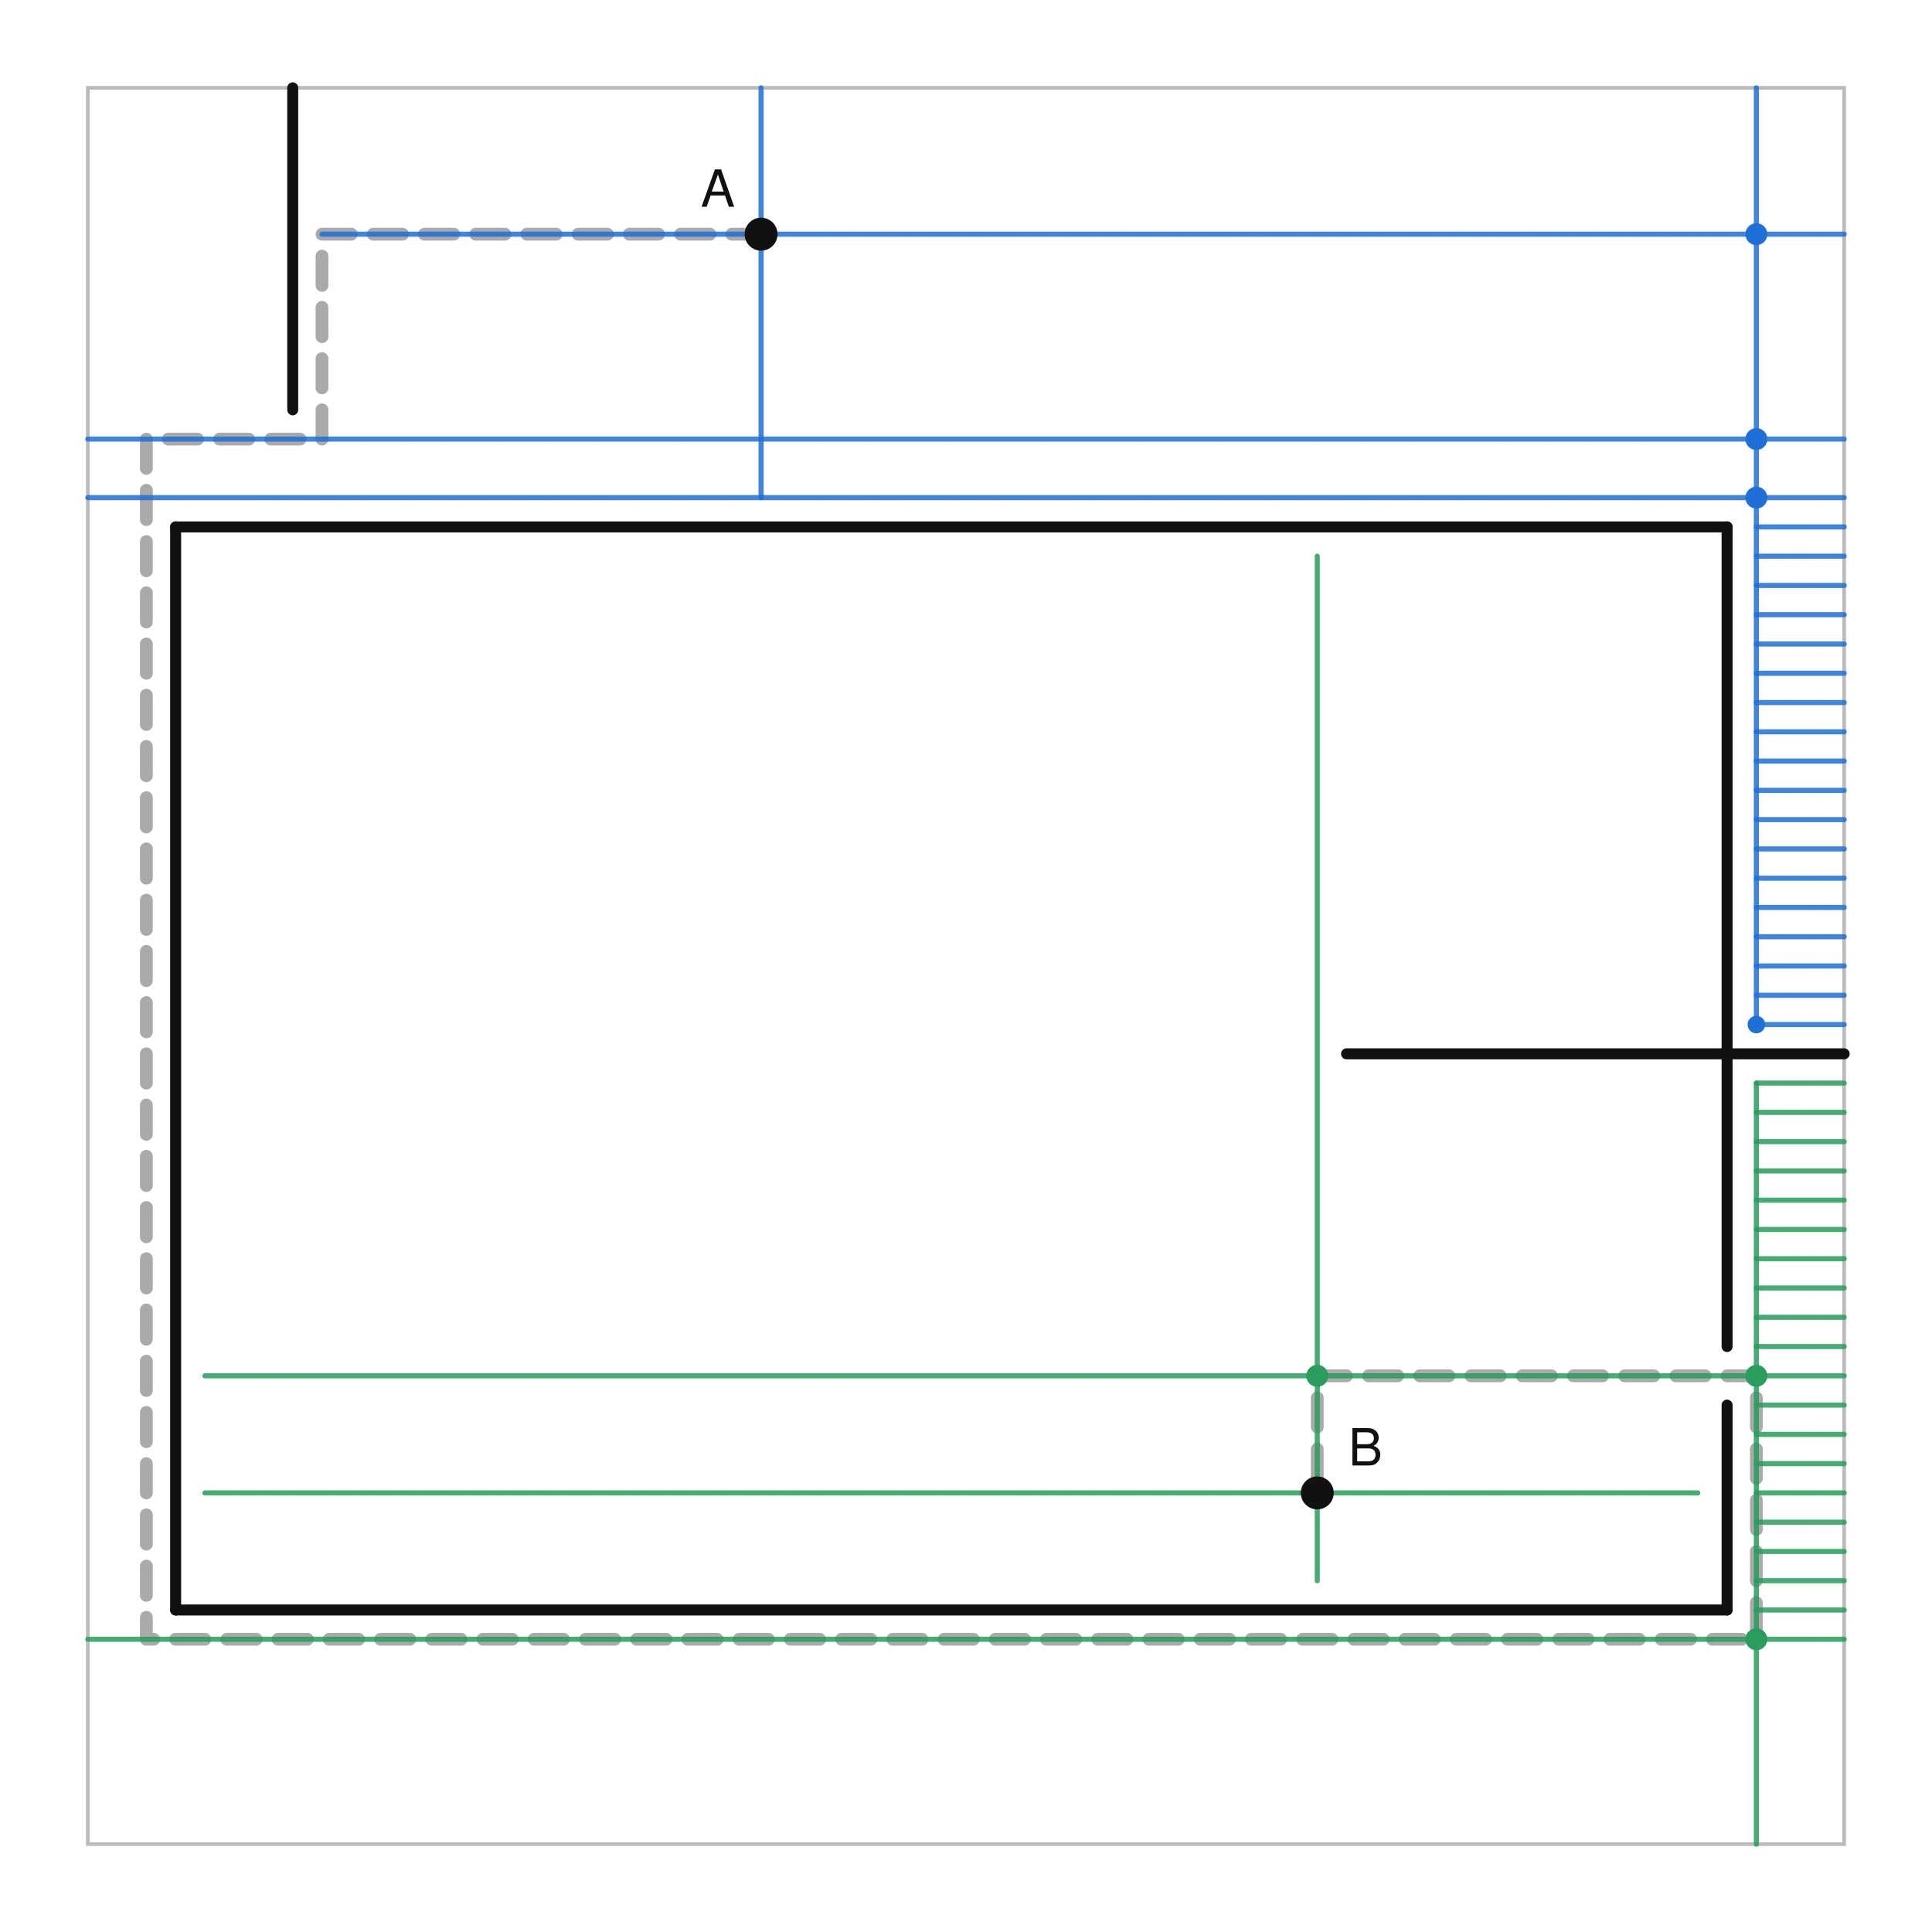
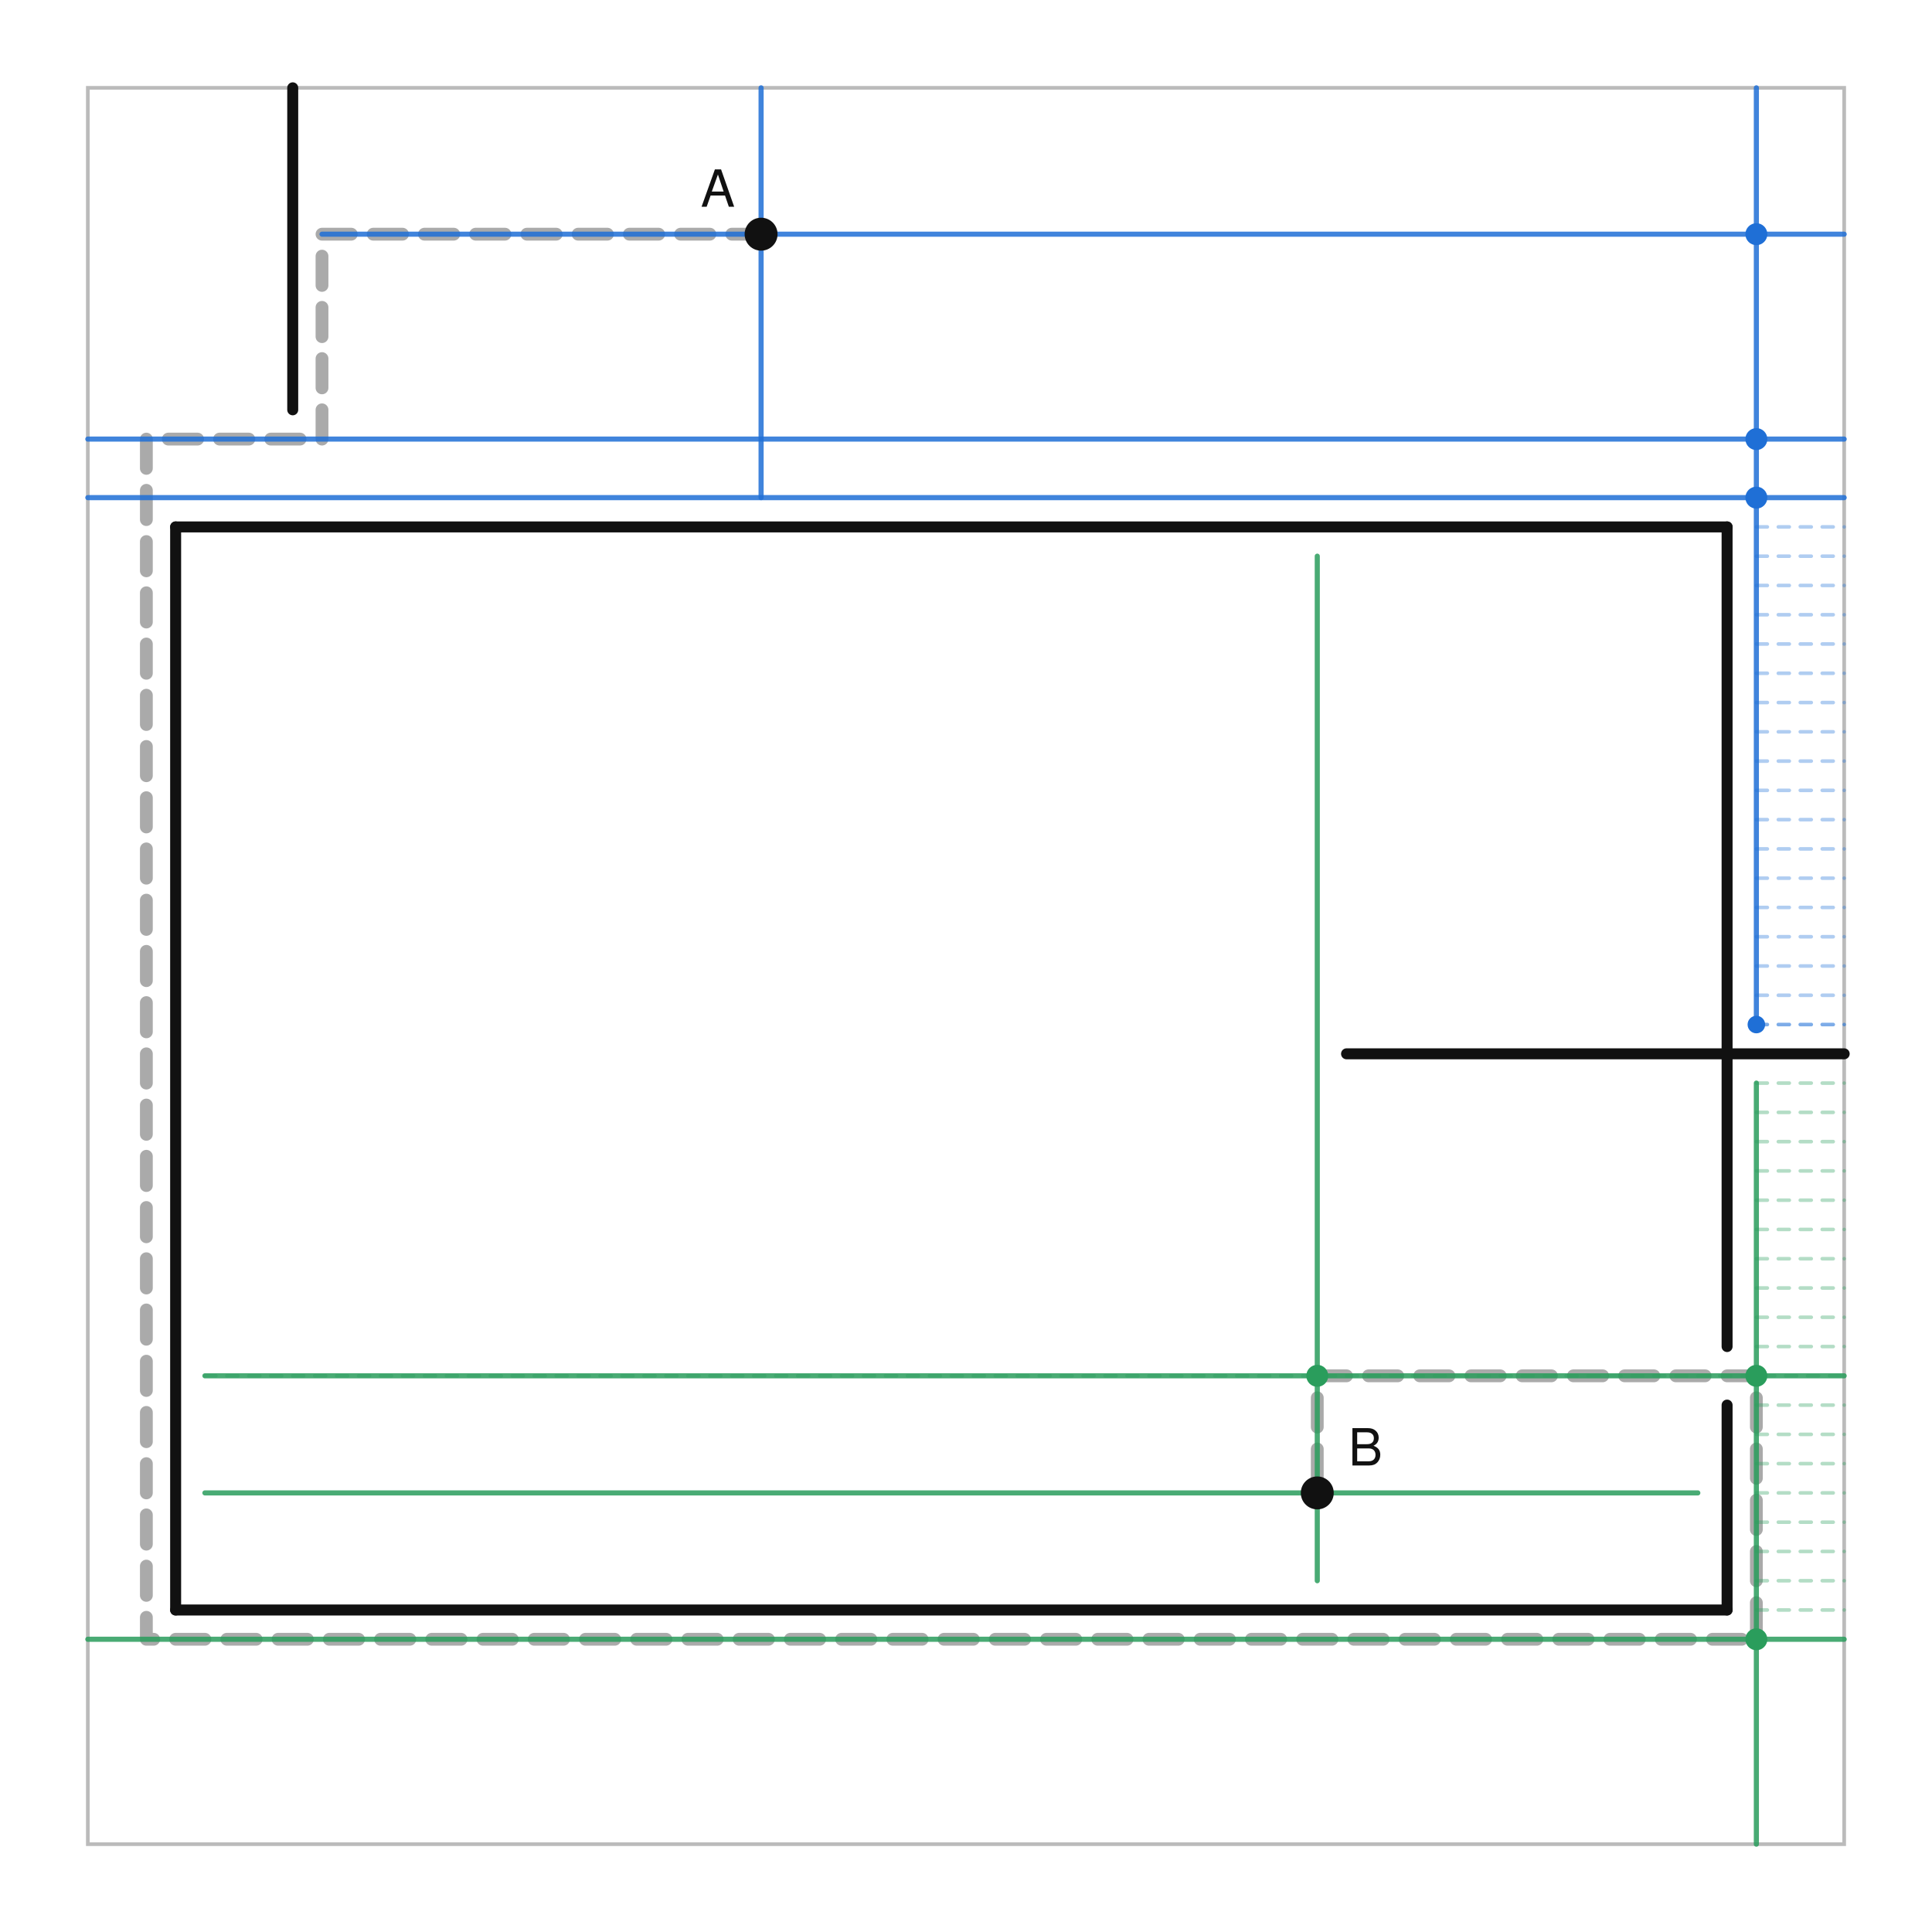
<svg xmlns="http://www.w3.org/2000/svg" width="528" height="528" viewBox="0 0 528 528">
  <rect width="100%" height="100%" fill="#ffffff" />
  <rect x="24.0" y="24.0" width="480.0" height="480.0" fill="none" stroke="#bbbbbb" stroke-width="1" />
  <line x1="48.0" y1="440.0" x2="472.0" y2="440.0" stroke="#111111" stroke-width="3" stroke-linecap="round" />
  <line x1="368.0" y1="288.0" x2="504.0" y2="288.0" stroke="#111111" stroke-width="3" stroke-linecap="round" />
  <line x1="48.0" y1="144.0" x2="472.0" y2="144.0" stroke="#111111" stroke-width="3" stroke-linecap="round" />
  <line x1="48.0" y1="440.0" x2="48.0" y2="144.0" stroke="#111111" stroke-width="3" stroke-linecap="round" />
  <line x1="80.0" y1="112.0" x2="80.0" y2="24.0" stroke="#111111" stroke-width="3" stroke-linecap="round" />
  <line x1="472.0" y1="440.0" x2="472.0" y2="384.0" stroke="#111111" stroke-width="3" stroke-linecap="round" />
  <line x1="472.0" y1="368.0" x2="472.0" y2="144.0" stroke="#111111" stroke-width="3" stroke-linecap="round" />
  <polyline points="208.0,64.0 88.0,64.0 88.0,120.0 40.0,120.0 40.0,448.0 480.0,448.0 480.0,376.0 360.0,376.0 360.0,408.0" fill="none" stroke="#aaaaaa" stroke-width="3.5" stroke-linejoin="round" stroke-linecap="round" stroke-dasharray="8 6" />
+   <line x1="480.0" y1="280.0" x2="504.0" y2="280.0" stroke="#1f6fd6" stroke-width="0.98" stroke-linecap="round" stroke-opacity="0.35" stroke-dasharray="3 3" />
+   <line x1="480.0" y1="280.0" x2="504.0" y2="280.0" stroke="#1f6fd6" stroke-width="0.98" stroke-linecap="round" stroke-opacity="0.35" stroke-dasharray="3 3" />
+   <line x1="480.0" y1="272.0" x2="504.0" y2="272.0" stroke="#1f6fd6" stroke-width="0.98" stroke-linecap="round" stroke-opacity="0.35" stroke-dasharray="3 3" />
+   <line x1="480.0" y1="264.0" x2="504.0" y2="264.0" stroke="#1f6fd6" stroke-width="0.98" stroke-linecap="round" stroke-opacity="0.35" stroke-dasharray="3 3" />
+   <line x1="480.0" y1="256.0" x2="504.0" y2="256.0" stroke="#1f6fd6" stroke-width="0.98" stroke-linecap="round" stroke-opacity="0.35" stroke-dasharray="3 3" />
+   <line x1="480.0" y1="248.0" x2="504.0" y2="248.0" stroke="#1f6fd6" stroke-width="0.98" stroke-linecap="round" stroke-opacity="0.35" stroke-dasharray="3 3" />
+   <line x1="480.0" y1="240.0" x2="504.0" y2="240.0" stroke="#1f6fd6" stroke-width="0.98" stroke-linecap="round" stroke-opacity="0.35" stroke-dasharray="3 3" />
+   <line x1="480.0" y1="232.0" x2="504.0" y2="232.0" stroke="#1f6fd6" stroke-width="0.98" stroke-linecap="round" stroke-opacity="0.35" stroke-dasharray="3 3" />
+   <line x1="480.0" y1="224.0" x2="504.0" y2="224.0" stroke="#1f6fd6" stroke-width="0.98" stroke-linecap="round" stroke-opacity="0.35" stroke-dasharray="3 3" />
+   <line x1="480.0" y1="216.0" x2="504.0" y2="216.0" stroke="#1f6fd6" stroke-width="0.98" stroke-linecap="round" stroke-opacity="0.35" stroke-dasharray="3 3" />
+   <line x1="480.0" y1="208.0" x2="504.0" y2="208.0" stroke="#1f6fd6" stroke-width="0.98" stroke-linecap="round" stroke-opacity="0.35" stroke-dasharray="3 3" />
+   <line x1="480.0" y1="200.0" x2="504.0" y2="200.0" stroke="#1f6fd6" stroke-width="0.98" stroke-linecap="round" stroke-opacity="0.35" stroke-dasharray="3 3" />
+   <line x1="480.0" y1="192.0" x2="504.0" y2="192.0" stroke="#1f6fd6" stroke-width="0.98" stroke-linecap="round" stroke-opacity="0.35" stroke-dasharray="3 3" />
+   <line x1="480.0" y1="184.0" x2="504.0" y2="184.0" stroke="#1f6fd6" stroke-width="0.98" stroke-linecap="round" stroke-opacity="0.35" stroke-dasharray="3 3" />
+   <line x1="480.0" y1="176.0" x2="504.0" y2="176.0" stroke="#1f6fd6" stroke-width="0.98" stroke-linecap="round" stroke-opacity="0.35" stroke-dasharray="3 3" />
+   <line x1="480.0" y1="168.0" x2="504.0" y2="168.0" stroke="#1f6fd6" stroke-width="0.98" stroke-linecap="round" stroke-opacity="0.35" stroke-dasharray="3 3" />
+   <line x1="480.0" y1="160.0" x2="504.0" y2="160.0" stroke="#1f6fd6" stroke-width="0.98" stroke-linecap="round" stroke-opacity="0.35" stroke-dasharray="3 3" />
+   <line x1="480.0" y1="152.0" x2="504.0" y2="152.0" stroke="#1f6fd6" stroke-width="0.98" stroke-linecap="round" stroke-opacity="0.35" stroke-dasharray="3 3" />
+   <line x1="480.0" y1="144.0" x2="504.0" y2="144.0" stroke="#1f6fd6" stroke-width="0.98" stroke-linecap="round" stroke-opacity="0.35" stroke-dasharray="3 3" />
+   <line x1="480.0" y1="296.0" x2="504.0" y2="296.0" stroke="#2a9d5c" stroke-width="0.98" stroke-linecap="round" stroke-opacity="0.35" stroke-dasharray="3 3" />
+   <line x1="480.0" y1="304.0" x2="504.0" y2="304.0" stroke="#2a9d5c" stroke-width="0.98" stroke-linecap="round" stroke-opacity="0.35" stroke-dasharray="3 3" />
+   <line x1="480.0" y1="312.0" x2="504.0" y2="312.0" stroke="#2a9d5c" stroke-width="0.98" stroke-linecap="round" stroke-opacity="0.35" stroke-dasharray="3 3" />
+   <line x1="480.0" y1="320.0" x2="504.0" y2="320.0" stroke="#2a9d5c" stroke-width="0.98" stroke-linecap="round" stroke-opacity="0.35" stroke-dasharray="3 3" />
+   <line x1="480.0" y1="328.0" x2="504.0" y2="328.0" stroke="#2a9d5c" stroke-width="0.98" stroke-linecap="round" stroke-opacity="0.35" stroke-dasharray="3 3" />
+   <line x1="480.0" y1="336.0" x2="504.0" y2="336.0" stroke="#2a9d5c" stroke-width="0.98" stroke-linecap="round" stroke-opacity="0.35" stroke-dasharray="3 3" />
+   <line x1="480.0" y1="344.0" x2="504.0" y2="344.0" stroke="#2a9d5c" stroke-width="0.98" stroke-linecap="round" stroke-opacity="0.35" stroke-dasharray="3 3" />
+   <line x1="480.0" y1="352.0" x2="504.0" y2="352.0" stroke="#2a9d5c" stroke-width="0.98" stroke-linecap="round" stroke-opacity="0.35" stroke-dasharray="3 3" />
+   <line x1="480.0" y1="360.0" x2="504.0" y2="360.0" stroke="#2a9d5c" stroke-width="0.98" stroke-linecap="round" stroke-opacity="0.35" stroke-dasharray="3 3" />
+   <line x1="480.0" y1="368.0" x2="504.0" y2="368.0" stroke="#2a9d5c" stroke-width="0.98" stroke-linecap="round" stroke-opacity="0.35" stroke-dasharray="3 3" />
+   <line x1="56.0" y1="376.0" x2="504.0" y2="376.0" stroke="#2a9d5c" stroke-width="0.98" stroke-linecap="round" stroke-opacity="0.35" stroke-dasharray="3 3" />
+   <line x1="480.0" y1="384.0" x2="504.0" y2="384.0" stroke="#2a9d5c" stroke-width="0.98" stroke-linecap="round" stroke-opacity="0.35" stroke-dasharray="3 3" />
+   <line x1="480.0" y1="392.0" x2="504.0" y2="392.0" stroke="#2a9d5c" stroke-width="0.98" stroke-linecap="round" stroke-opacity="0.35" stroke-dasharray="3 3" />
+   <line x1="480.0" y1="400.0" x2="504.0" y2="400.0" stroke="#2a9d5c" stroke-width="0.98" stroke-linecap="round" stroke-opacity="0.35" stroke-dasharray="3 3" />
+   <line x1="480.0" y1="408.0" x2="504.0" y2="408.0" stroke="#2a9d5c" stroke-width="0.98" stroke-linecap="round" stroke-opacity="0.35" stroke-dasharray="3 3" />
+   <line x1="480.0" y1="416.0" x2="504.0" y2="416.0" stroke="#2a9d5c" stroke-width="0.98" stroke-linecap="round" stroke-opacity="0.35" stroke-dasharray="3 3" />
+   <line x1="480.0" y1="424.0" x2="504.0" y2="424.0" stroke="#2a9d5c" stroke-width="0.98" stroke-linecap="round" stroke-opacity="0.35" stroke-dasharray="3 3" />
+   <line x1="480.0" y1="432.0" x2="504.0" y2="432.0" stroke="#2a9d5c" stroke-width="0.98" stroke-linecap="round" stroke-opacity="0.35" stroke-dasharray="3 3" />
+   <line x1="480.0" y1="440.0" x2="504.0" y2="440.0" stroke="#2a9d5c" stroke-width="0.98" stroke-linecap="round" stroke-opacity="0.35" stroke-dasharray="3 3" />
  <line x1="88.0" y1="64.0" x2="504.0" y2="64.0" stroke="#1f6fd6" stroke-width="1.4" stroke-linecap="round" stroke-opacity="0.85" />
  <line x1="208.0" y1="136.0" x2="208.0" y2="24.0" stroke="#1f6fd6" stroke-width="1.4" stroke-linecap="round" stroke-opacity="0.85" />
  <line x1="56.0" y1="408.0" x2="464.0" y2="408.0" stroke="#2a9d5c" stroke-width="1.4" stroke-linecap="round" stroke-opacity="0.85" />
  <line x1="360.0" y1="432.0" x2="360.0" y2="152.0" stroke="#2a9d5c" stroke-width="1.4" stroke-linecap="round" stroke-opacity="0.85" />
  <line x1="480.0" y1="280.0" x2="480.0" y2="24.0" stroke="#1f6fd6" stroke-width="1.4" stroke-linecap="round" stroke-opacity="0.85" />
  <line x1="56.0" y1="376.0" x2="504.0" y2="376.0" stroke="#2a9d5c" stroke-width="1.4" stroke-linecap="round" stroke-opacity="0.85" />
  <line x1="24.0" y1="120.0" x2="504.0" y2="120.0" stroke="#1f6fd6" stroke-width="1.4" stroke-linecap="round" stroke-opacity="0.85" />
-   <line x1="480.0" y1="280.0" x2="504.0" y2="280.0" stroke="#1f6fd6" stroke-width="1.4" stroke-linecap="round" stroke-opacity="0.85" />
  <line x1="480.0" y1="504.0" x2="480.0" y2="296.0" stroke="#2a9d5c" stroke-width="1.4" stroke-linecap="round" stroke-opacity="0.85" />
  <line x1="24.0" y1="136.0" x2="504.0" y2="136.0" stroke="#1f6fd6" stroke-width="1.4" stroke-linecap="round" stroke-opacity="0.85" />
-   <line x1="480.0" y1="272.0" x2="504.0" y2="272.0" stroke="#1f6fd6" stroke-width="1.4" stroke-linecap="round" stroke-opacity="0.85" />
-   <line x1="480.0" y1="264.0" x2="504.0" y2="264.0" stroke="#1f6fd6" stroke-width="1.4" stroke-linecap="round" stroke-opacity="0.85" />
-   <line x1="480.0" y1="256.0" x2="504.0" y2="256.0" stroke="#1f6fd6" stroke-width="1.4" stroke-linecap="round" stroke-opacity="0.85" />
-   <line x1="480.0" y1="248.0" x2="504.0" y2="248.0" stroke="#1f6fd6" stroke-width="1.4" stroke-linecap="round" stroke-opacity="0.85" />
-   <line x1="480.0" y1="240.0" x2="504.0" y2="240.0" stroke="#1f6fd6" stroke-width="1.4" stroke-linecap="round" stroke-opacity="0.85" />
-   <line x1="480.0" y1="232.0" x2="504.0" y2="232.0" stroke="#1f6fd6" stroke-width="1.4" stroke-linecap="round" stroke-opacity="0.85" />
-   <line x1="480.0" y1="224.0" x2="504.0" y2="224.0" stroke="#1f6fd6" stroke-width="1.4" stroke-linecap="round" stroke-opacity="0.85" />
-   <line x1="480.0" y1="216.0" x2="504.0" y2="216.0" stroke="#1f6fd6" stroke-width="1.4" stroke-linecap="round" stroke-opacity="0.85" />
-   <line x1="480.0" y1="208.0" x2="504.0" y2="208.0" stroke="#1f6fd6" stroke-width="1.4" stroke-linecap="round" stroke-opacity="0.85" />
-   <line x1="480.0" y1="200.0" x2="504.0" y2="200.0" stroke="#1f6fd6" stroke-width="1.4" stroke-linecap="round" stroke-opacity="0.85" />
-   <line x1="480.0" y1="192.0" x2="504.0" y2="192.0" stroke="#1f6fd6" stroke-width="1.4" stroke-linecap="round" stroke-opacity="0.85" />
-   <line x1="480.0" y1="184.0" x2="504.0" y2="184.0" stroke="#1f6fd6" stroke-width="1.4" stroke-linecap="round" stroke-opacity="0.85" />
-   <line x1="480.0" y1="176.0" x2="504.0" y2="176.0" stroke="#1f6fd6" stroke-width="1.4" stroke-linecap="round" stroke-opacity="0.85" />
-   <line x1="480.0" y1="168.0" x2="504.0" y2="168.0" stroke="#1f6fd6" stroke-width="1.4" stroke-linecap="round" stroke-opacity="0.85" />
-   <line x1="480.0" y1="160.0" x2="504.0" y2="160.0" stroke="#1f6fd6" stroke-width="1.4" stroke-linecap="round" stroke-opacity="0.85" />
-   <line x1="480.0" y1="152.0" x2="504.0" y2="152.0" stroke="#1f6fd6" stroke-width="1.4" stroke-linecap="round" stroke-opacity="0.85" />
-   <line x1="480.0" y1="144.0" x2="504.0" y2="144.0" stroke="#1f6fd6" stroke-width="1.4" stroke-linecap="round" stroke-opacity="0.85" />
  <line x1="24.0" y1="448.0" x2="504.0" y2="448.0" stroke="#2a9d5c" stroke-width="1.4" stroke-linecap="round" stroke-opacity="0.85" />
-   <line x1="480.0" y1="296.0" x2="504.0" y2="296.0" stroke="#2a9d5c" stroke-width="1.4" stroke-linecap="round" stroke-opacity="0.85" />
-   <line x1="480.0" y1="304.0" x2="504.0" y2="304.0" stroke="#2a9d5c" stroke-width="1.4" stroke-linecap="round" stroke-opacity="0.85" />
-   <line x1="480.0" y1="312.0" x2="504.0" y2="312.0" stroke="#2a9d5c" stroke-width="1.4" stroke-linecap="round" stroke-opacity="0.85" />
-   <line x1="480.0" y1="320.0" x2="504.0" y2="320.0" stroke="#2a9d5c" stroke-width="1.4" stroke-linecap="round" stroke-opacity="0.85" />
-   <line x1="480.0" y1="328.0" x2="504.0" y2="328.0" stroke="#2a9d5c" stroke-width="1.4" stroke-linecap="round" stroke-opacity="0.85" />
-   <line x1="480.0" y1="336.0" x2="504.0" y2="336.0" stroke="#2a9d5c" stroke-width="1.4" stroke-linecap="round" stroke-opacity="0.85" />
-   <line x1="480.0" y1="344.0" x2="504.0" y2="344.0" stroke="#2a9d5c" stroke-width="1.4" stroke-linecap="round" stroke-opacity="0.85" />
-   <line x1="480.0" y1="352.0" x2="504.0" y2="352.0" stroke="#2a9d5c" stroke-width="1.4" stroke-linecap="round" stroke-opacity="0.85" />
-   <line x1="480.0" y1="360.0" x2="504.0" y2="360.0" stroke="#2a9d5c" stroke-width="1.4" stroke-linecap="round" stroke-opacity="0.85" />
-   <line x1="480.0" y1="368.0" x2="504.0" y2="368.0" stroke="#2a9d5c" stroke-width="1.4" stroke-linecap="round" stroke-opacity="0.85" />
-   <line x1="480.0" y1="384.0" x2="504.0" y2="384.0" stroke="#2a9d5c" stroke-width="1.4" stroke-linecap="round" stroke-opacity="0.85" />
-   <line x1="480.0" y1="392.0" x2="504.0" y2="392.0" stroke="#2a9d5c" stroke-width="1.4" stroke-linecap="round" stroke-opacity="0.85" />
-   <line x1="480.0" y1="400.0" x2="504.0" y2="400.0" stroke="#2a9d5c" stroke-width="1.4" stroke-linecap="round" stroke-opacity="0.85" />
-   <line x1="480.0" y1="408.0" x2="504.0" y2="408.0" stroke="#2a9d5c" stroke-width="1.4" stroke-linecap="round" stroke-opacity="0.85" />
-   <line x1="480.0" y1="416.0" x2="504.0" y2="416.0" stroke="#2a9d5c" stroke-width="1.4" stroke-linecap="round" stroke-opacity="0.85" />
-   <line x1="480.0" y1="424.0" x2="504.0" y2="424.0" stroke="#2a9d5c" stroke-width="1.4" stroke-linecap="round" stroke-opacity="0.85" />
-   <line x1="480.0" y1="432.0" x2="504.0" y2="432.0" stroke="#2a9d5c" stroke-width="1.4" stroke-linecap="round" stroke-opacity="0.85" />
-   <line x1="480.0" y1="440.0" x2="504.0" y2="440.0" stroke="#2a9d5c" stroke-width="1.4" stroke-linecap="round" stroke-opacity="0.85" />
  <circle cx="480.0" cy="64.0" r="3" fill="#1f6fd6" />
  <circle cx="360.0" cy="376.0" r="3" fill="#2a9d5c" />
  <circle cx="480.0" cy="120.0" r="3" fill="#1f6fd6" />
  <circle cx="480.0" cy="376.0" r="3" fill="#2a9d5c" />
  <circle cx="480.0" cy="280.0" r="2.4" fill="#1f6fd6" />
  <circle cx="480.0" cy="136.0" r="3" fill="#1f6fd6" />
  <circle cx="480.0" cy="448.0" r="3" fill="#2a9d5c" />
  <circle cx="208.0" cy="64.0" r="4.5" fill="#111111" />
  <circle cx="360.0" cy="408.0" r="4.5" fill="#111111" />
  <text x="191.5" y="56.5" font-family="Helvetica, Arial, sans-serif" font-size="14" fill="#111111">A</text>
  <text x="368.5" y="400.5" font-family="Helvetica, Arial, sans-serif" font-size="14" fill="#111111">B</text>
</svg>
